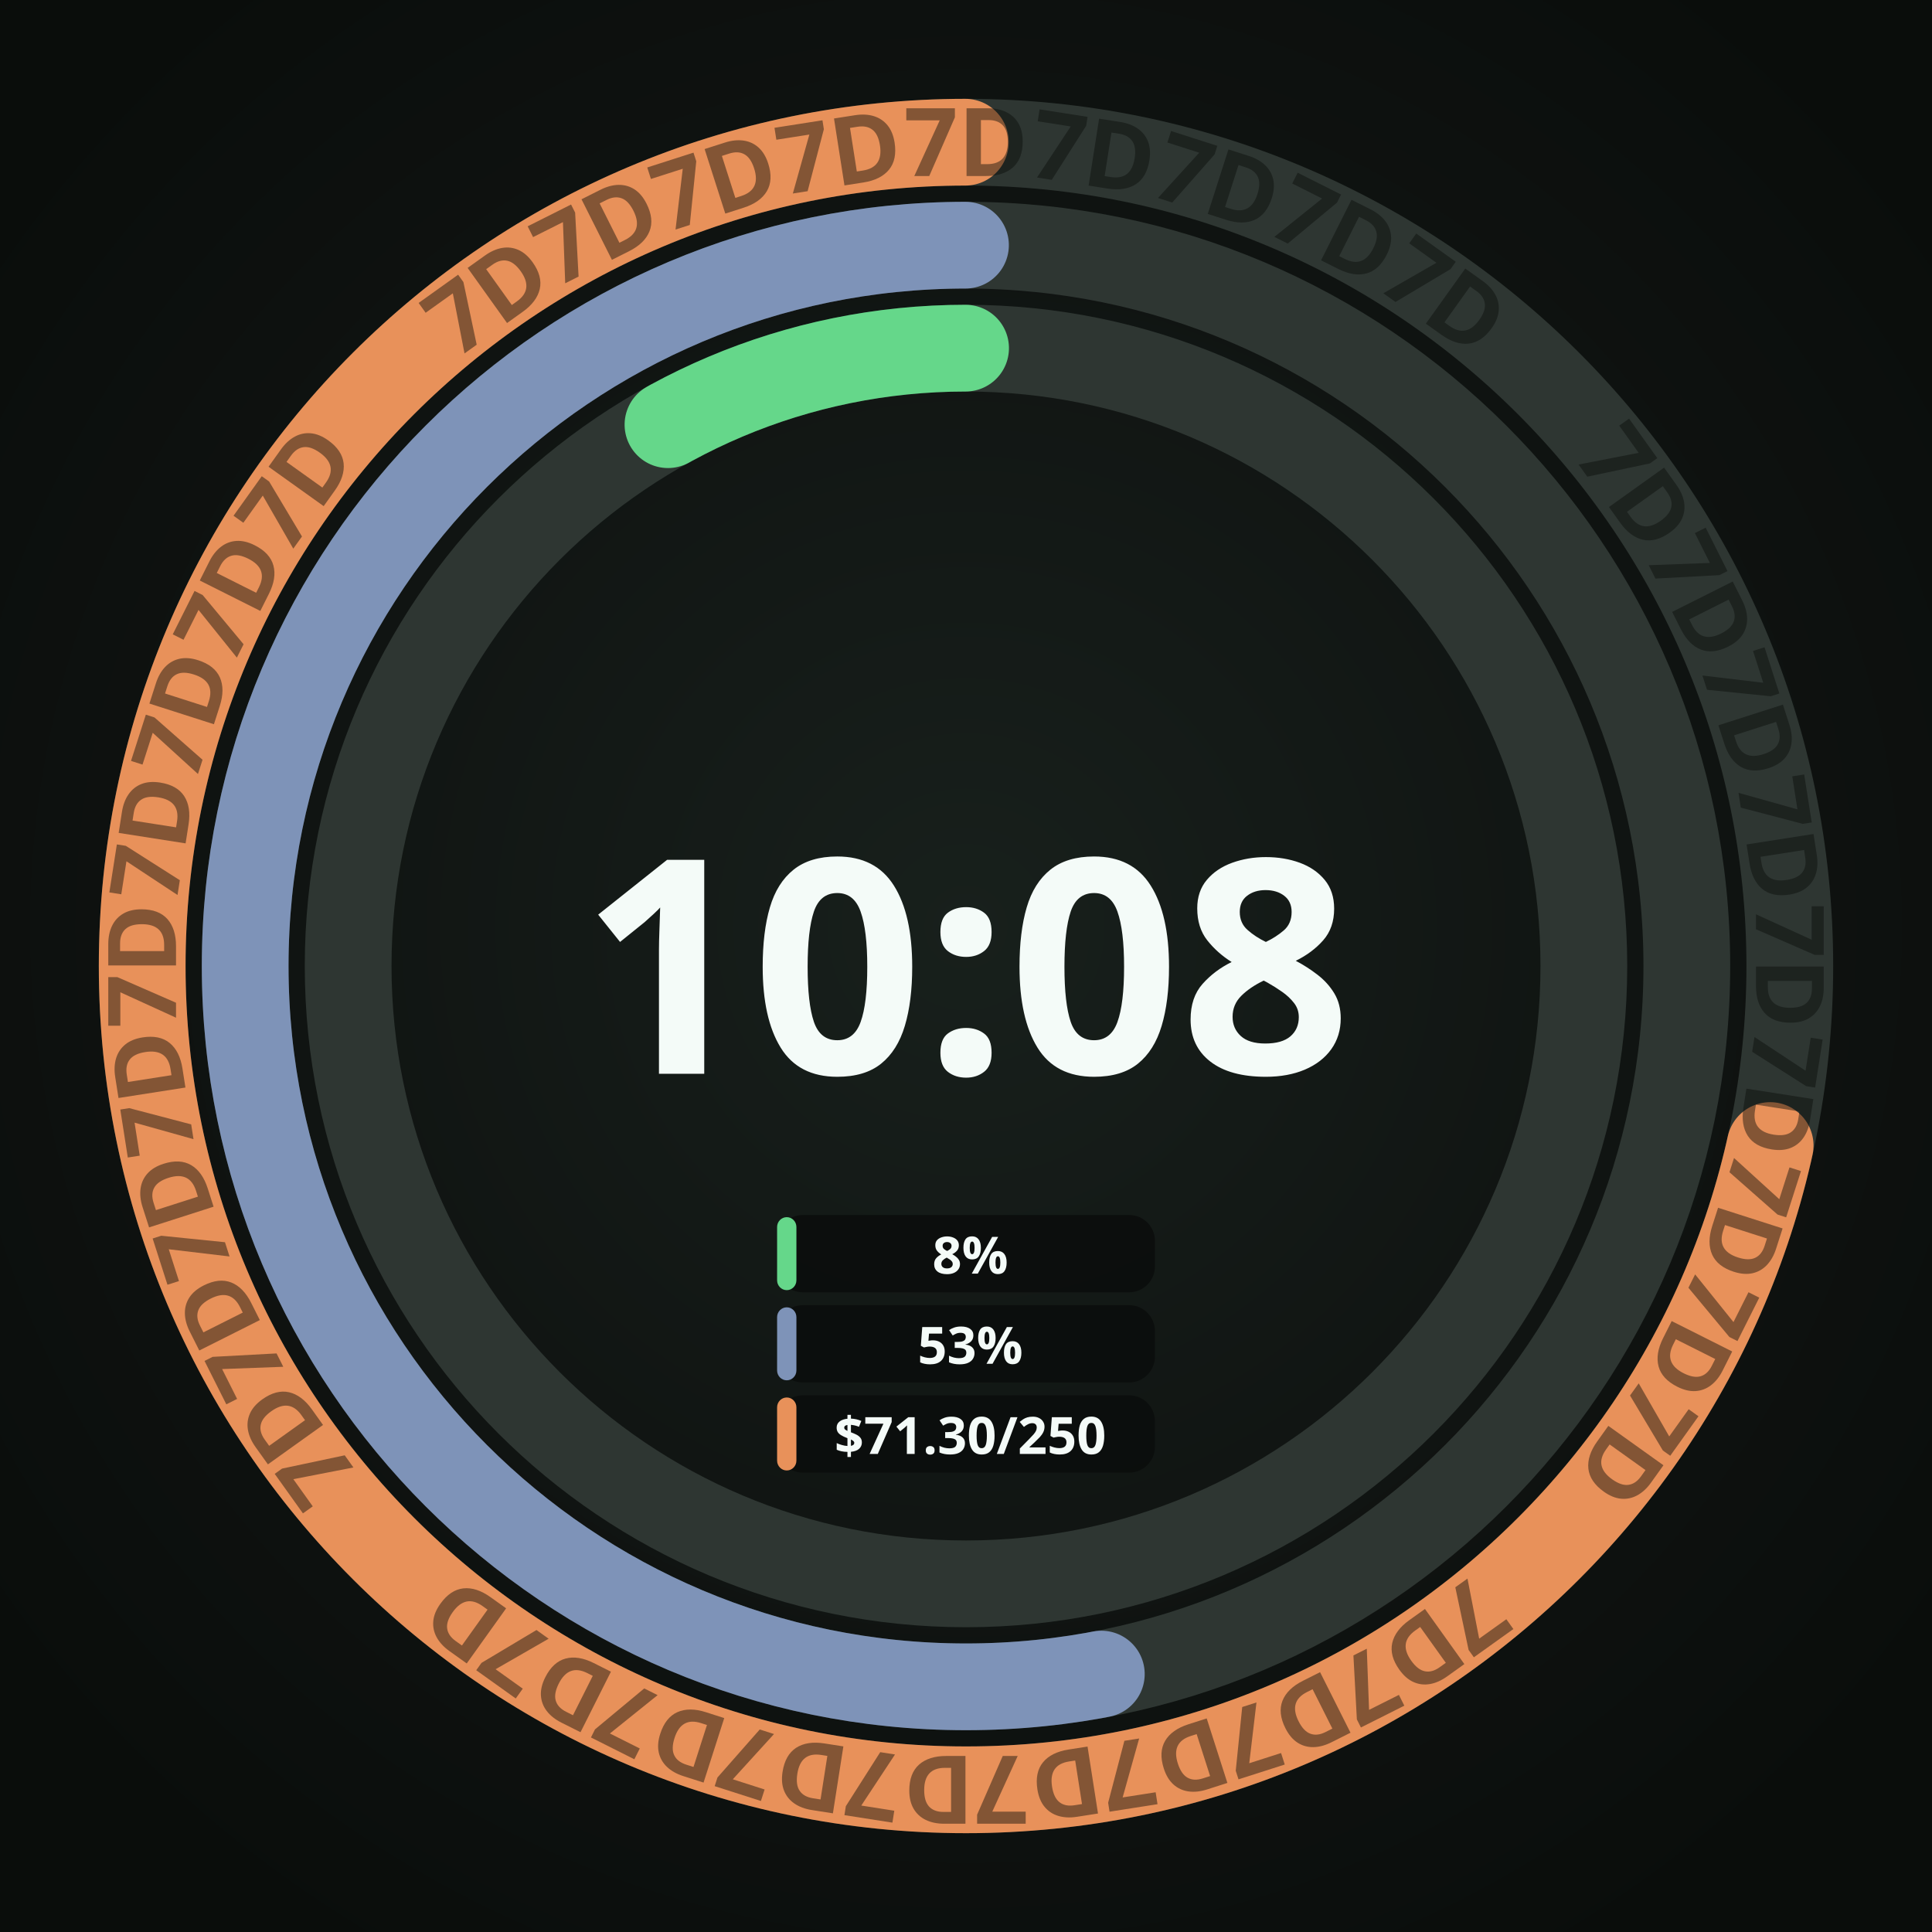
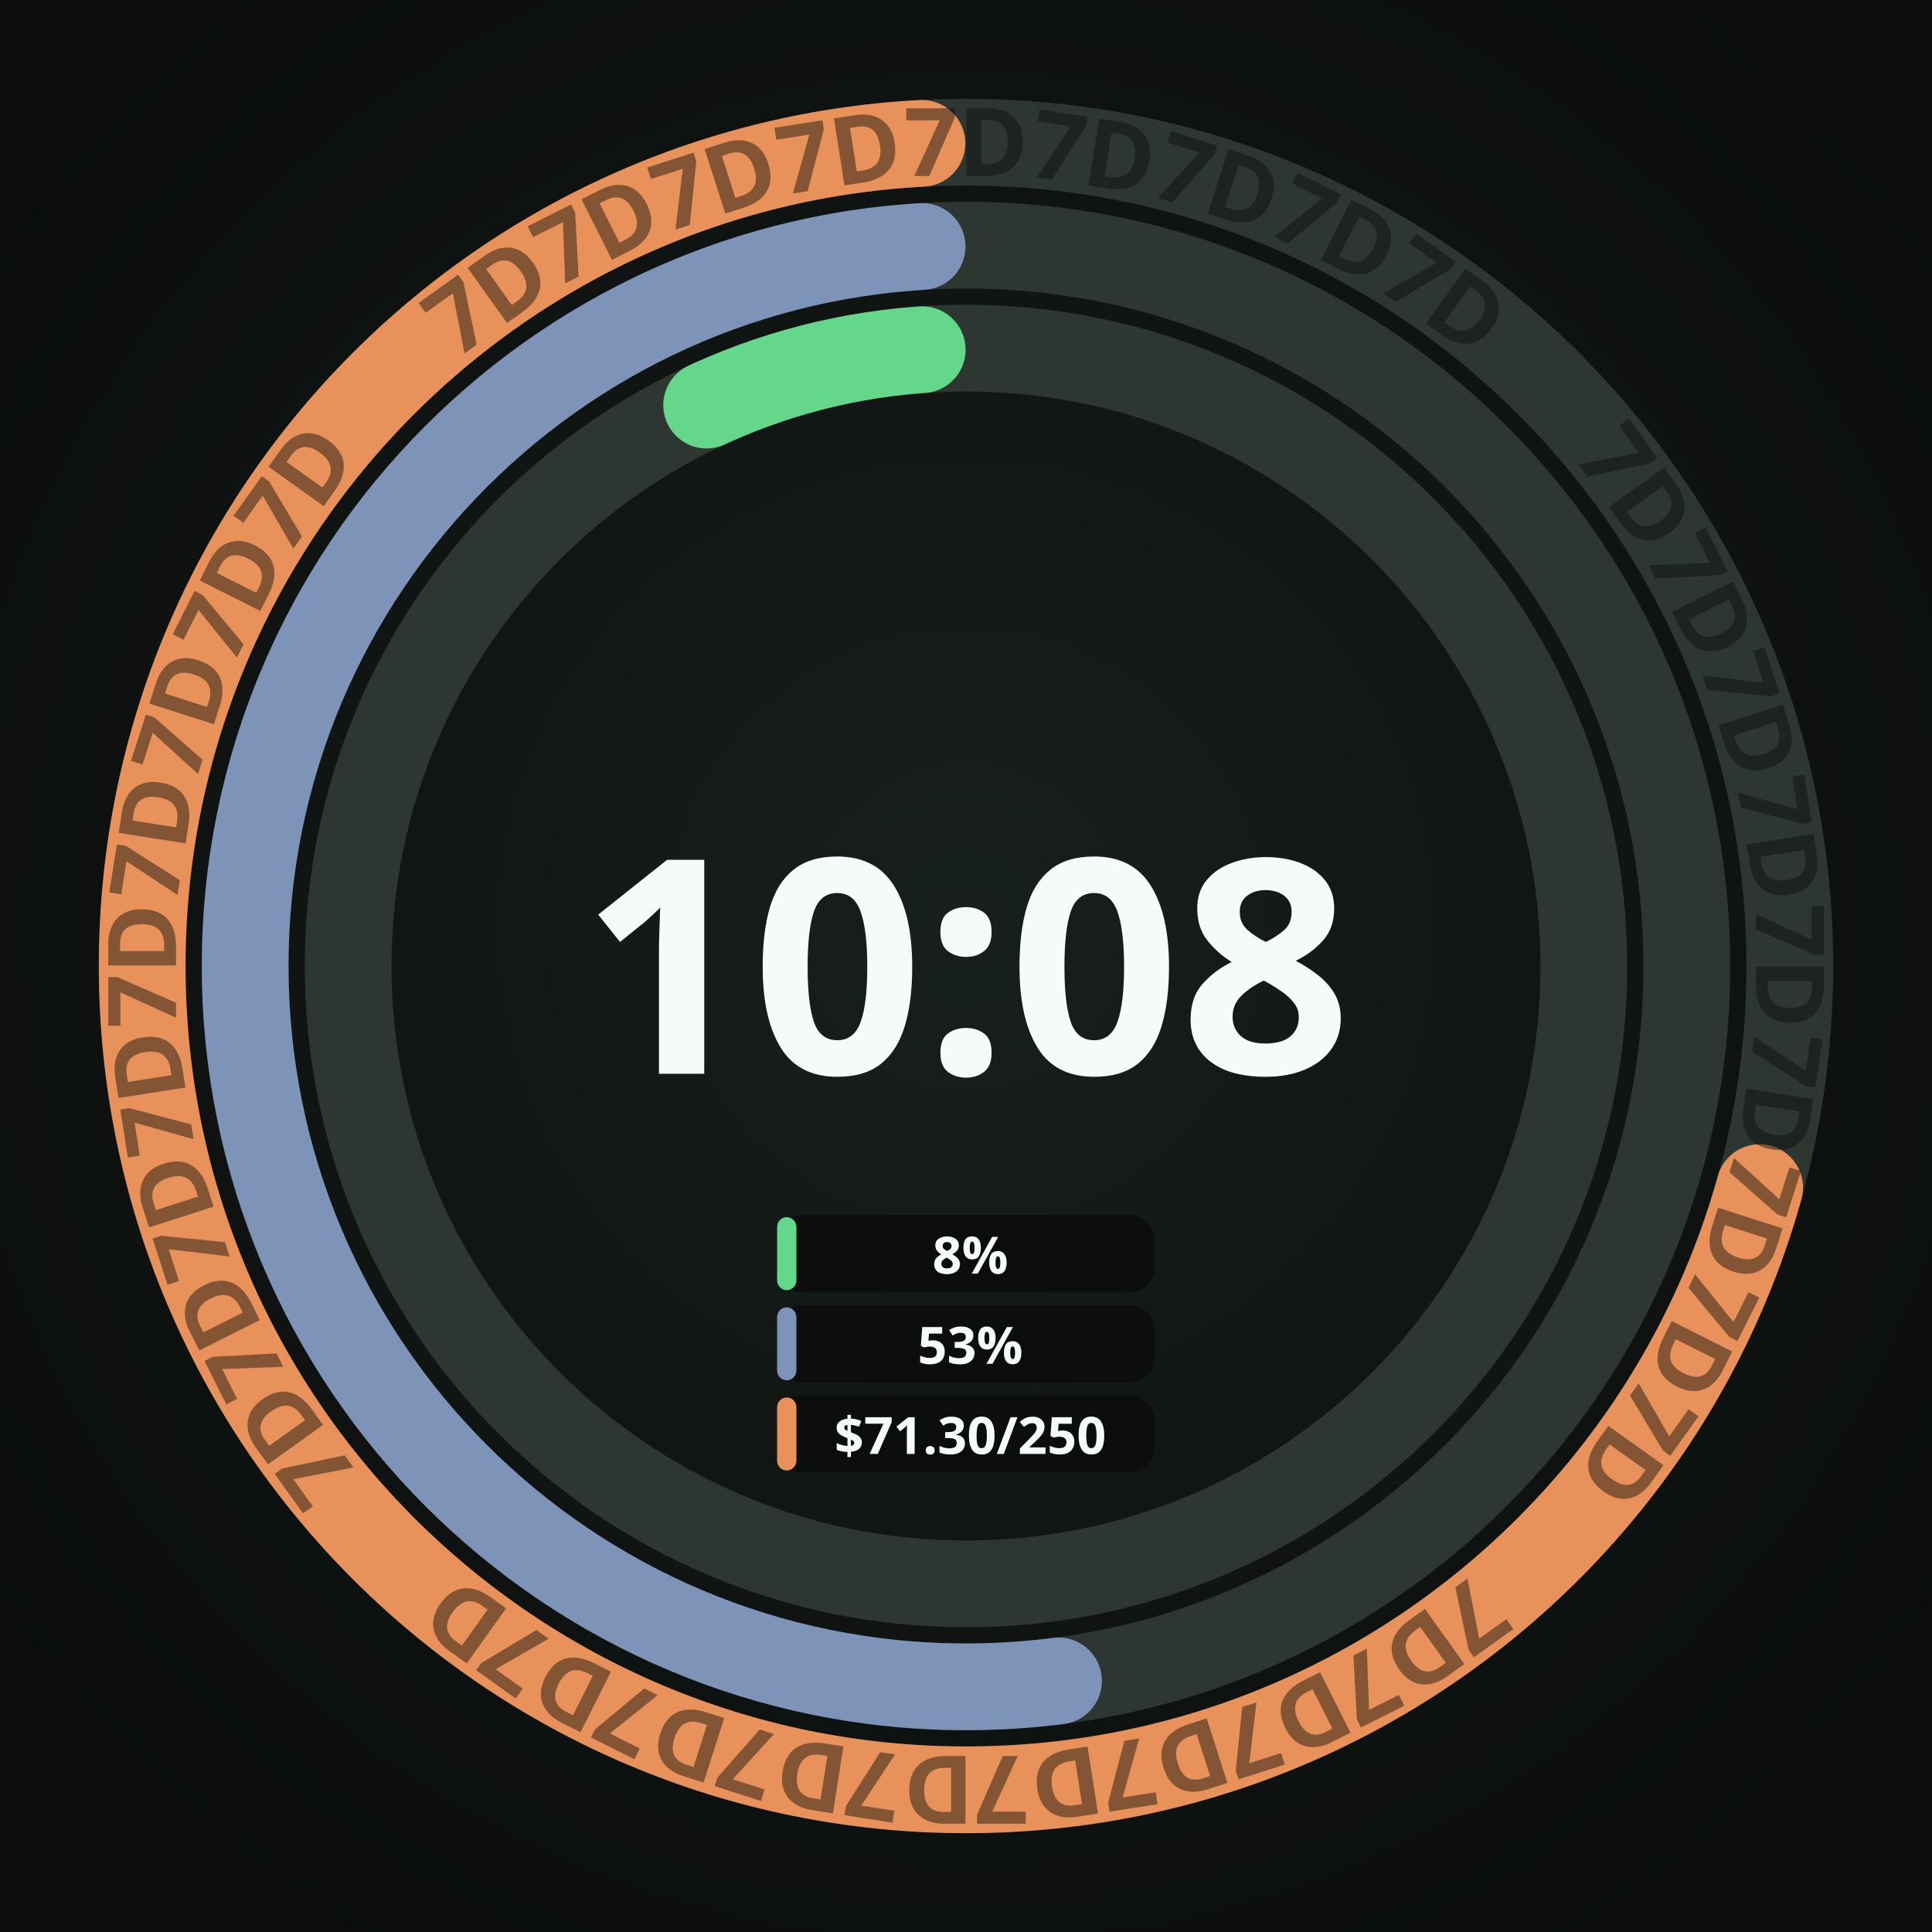
<svg xmlns="http://www.w3.org/2000/svg" width="450" height="450" viewBox="0 0 450 450" role="img" aria-label="Round · 3 providers · plan + budget">
  <defs>
    <radialGradient id="lift" cx="50%" cy="48%" r="62%">
      <stop offset="0%" stop-color="#18201C" />
      <stop offset="55%" stop-color="#101412" />
      <stop offset="100%" stop-color="#0A0D0B" />
    </radialGradient>
  </defs>
  <rect width="450" height="450" fill="url(#lift)" />
  <circle cx="225" cy="225" r="143.91" fill="none" stroke="#2E3632" stroke-width="20.205" />
-   <circle cx="225" cy="225" r="143.91" fill="none" stroke="#65D78A" stroke-width="20.205" stroke-linecap="round" stroke-dasharray="72.34 904.21" stroke-dashoffset="-831.88" transform="rotate(-90 225 225)" />
+   <circle cx="225" cy="225" r="143.91" fill="none" stroke="#65D78A" stroke-width="20.205" stroke-linecap="round" stroke-dasharray="52.13 904.21" stroke-dashoffset="-841.98" transform="rotate(-90 225 225)" />
  <circle cx="225" cy="225" r="167.895" fill="none" stroke="#2E3632" stroke-width="20.205" />
-   <circle cx="225" cy="225" r="167.895" fill="none" stroke="#7E93B8" stroke-width="20.205" stroke-linecap="round" stroke-dasharray="559.11 1054.92" stroke-dashoffset="-495.81" transform="rotate(-90 225 225)" />
+   <circle cx="225" cy="225" r="167.895" fill="none" stroke="#7E93B8" stroke-width="20.205" stroke-linecap="round" stroke-dasharray="538.90 1054.92" stroke-dashoffset="-505.91" transform="rotate(-90 225 225)" />
  <circle cx="225" cy="225" r="191.88" fill="none" stroke="#2E3632" stroke-width="20.205" />
-   <circle cx="225" cy="225" r="191.88" fill="none" stroke="#E8915A" stroke-width="20.205" stroke-linecap="round" stroke-dasharray="862.02 1205.62" stroke-dashoffset="-343.60" transform="rotate(-90 225 225)" />
+   <circle cx="225" cy="225" r="191.88" fill="none" stroke="#E8915A" stroke-width="20.205" stroke-linecap="round" stroke-dasharray="841.81 1205.62" stroke-dashoffset="-353.70" transform="rotate(-90 225 225)" />
  <g font-family="Noto Sans, sans-serif" font-size="22.1" font-weight="700" fill="#0A0D0B" fill-opacity="0.45" text-anchor="middle">
    <text x="225" y="41.0" transform="rotate(54.44 225 225)">7D</text>
    <text x="225" y="41.0" transform="rotate(63.33 225 225)">7D</text>
    <text x="225" y="41.0" transform="rotate(72.22 225 225)">7D</text>
    <text x="225" y="41.0" transform="rotate(81.11 225 225)">7D</text>
    <text x="225" y="41.0" transform="rotate(90.00 225 225)">7D</text>
    <text x="225" y="41.0" transform="rotate(98.89 225 225)">7D</text>
    <text x="225" y="41.0" transform="rotate(107.78 225 225)">7D</text>
    <text x="225" y="41.0" transform="rotate(116.67 225 225)">7D</text>
    <text x="225" y="41.0" transform="rotate(125.56 225 225)">7D</text>
    <text x="225" y="41.0" transform="rotate(144.44 225 225)">7D</text>
    <text x="225" y="41.0" transform="rotate(153.33 225 225)">7D</text>
    <text x="225" y="41.0" transform="rotate(162.22 225 225)">7D</text>
    <text x="225" y="41.0" transform="rotate(171.11 225 225)">7D</text>
    <text x="225" y="41.0" transform="rotate(180.00 225 225)">7D</text>
    <text x="225" y="41.0" transform="rotate(188.89 225 225)">7D</text>
    <text x="225" y="41.0" transform="rotate(197.78 225 225)">7D</text>
    <text x="225" y="41.0" transform="rotate(206.67 225 225)">7D</text>
    <text x="225" y="41.0" transform="rotate(215.56 225 225)">7D</text>
    <text x="225" y="41.0" transform="rotate(234.44 225 225)">7D</text>
    <text x="225" y="41.0" transform="rotate(243.33 225 225)">7D</text>
    <text x="225" y="41.0" transform="rotate(252.22 225 225)">7D</text>
    <text x="225" y="41.0" transform="rotate(261.11 225 225)">7D</text>
    <text x="225" y="41.0" transform="rotate(270.00 225 225)">7D</text>
    <text x="225" y="41.0" transform="rotate(278.89 225 225)">7D</text>
    <text x="225" y="41.0" transform="rotate(287.78 225 225)">7D</text>
    <text x="225" y="41.0" transform="rotate(296.67 225 225)">7D</text>
    <text x="225" y="41.0" transform="rotate(305.56 225 225)">7D</text>
    <text x="225" y="41.0" transform="rotate(324.44 225 225)">7D</text>
    <text x="225" y="41.0" transform="rotate(333.33 225 225)">7D</text>
    <text x="225" y="41.0" transform="rotate(342.22 225 225)">7D</text>
    <text x="225" y="41.0" transform="rotate(351.11 225 225)">7D</text>
    <text x="225" y="41.0" transform="rotate(360.00 225 225)">7D</text>
    <text x="225" y="41.0" transform="rotate(368.89 225 225)">7D</text>
    <text x="225" y="41.0" transform="rotate(377.78 225 225)">7D</text>
    <text x="225" y="41.0" transform="rotate(386.67 225 225)">7D</text>
    <text x="225" y="41.0" transform="rotate(395.56 225 225)">7D</text>
  </g>
  <text x="225" y="250.1" text-anchor="middle" font-family="Noto Sans, sans-serif" font-size="69.8" font-weight="700" fill="#F4FBF8">10:08</text>
  <rect x="181.0" y="283.0" width="88.0" height="18.0" rx="6.0" fill="#0B0E0C" fill-opacity="0.92" />
  <rect x="181.0" y="283.5" width="4.5" height="17.0" rx="2.3" fill="#65D78A" />
  <text x="226.0" y="292.0" text-anchor="middle" dominant-baseline="central" font-family="Noto Sans, sans-serif" font-size="12.0" font-weight="700" fill="#F4FBF8">8%</text>
  <rect x="181.0" y="304.0" width="88.0" height="18.0" rx="6.0" fill="#0B0E0C" fill-opacity="0.92" />
  <rect x="181.0" y="304.5" width="4.5" height="17.0" rx="2.3" fill="#7E93B8" />
  <text x="226.0" y="313.0" text-anchor="middle" dominant-baseline="central" font-family="Noto Sans, sans-serif" font-size="12.0" font-weight="700" fill="#F4FBF8">53%</text>
  <rect x="181.0" y="325.0" width="88.0" height="18.0" rx="6.0" fill="#0B0E0C" fill-opacity="0.92" />
  <rect x="181.0" y="325.5" width="4.5" height="17.0" rx="2.3" fill="#E8915A" />
  <text x="226.0" y="334.0" text-anchor="middle" dominant-baseline="central" font-family="Noto Sans, sans-serif" font-size="12.0" font-weight="700" fill="#F4FBF8">$71.30/250</text>
</svg>
